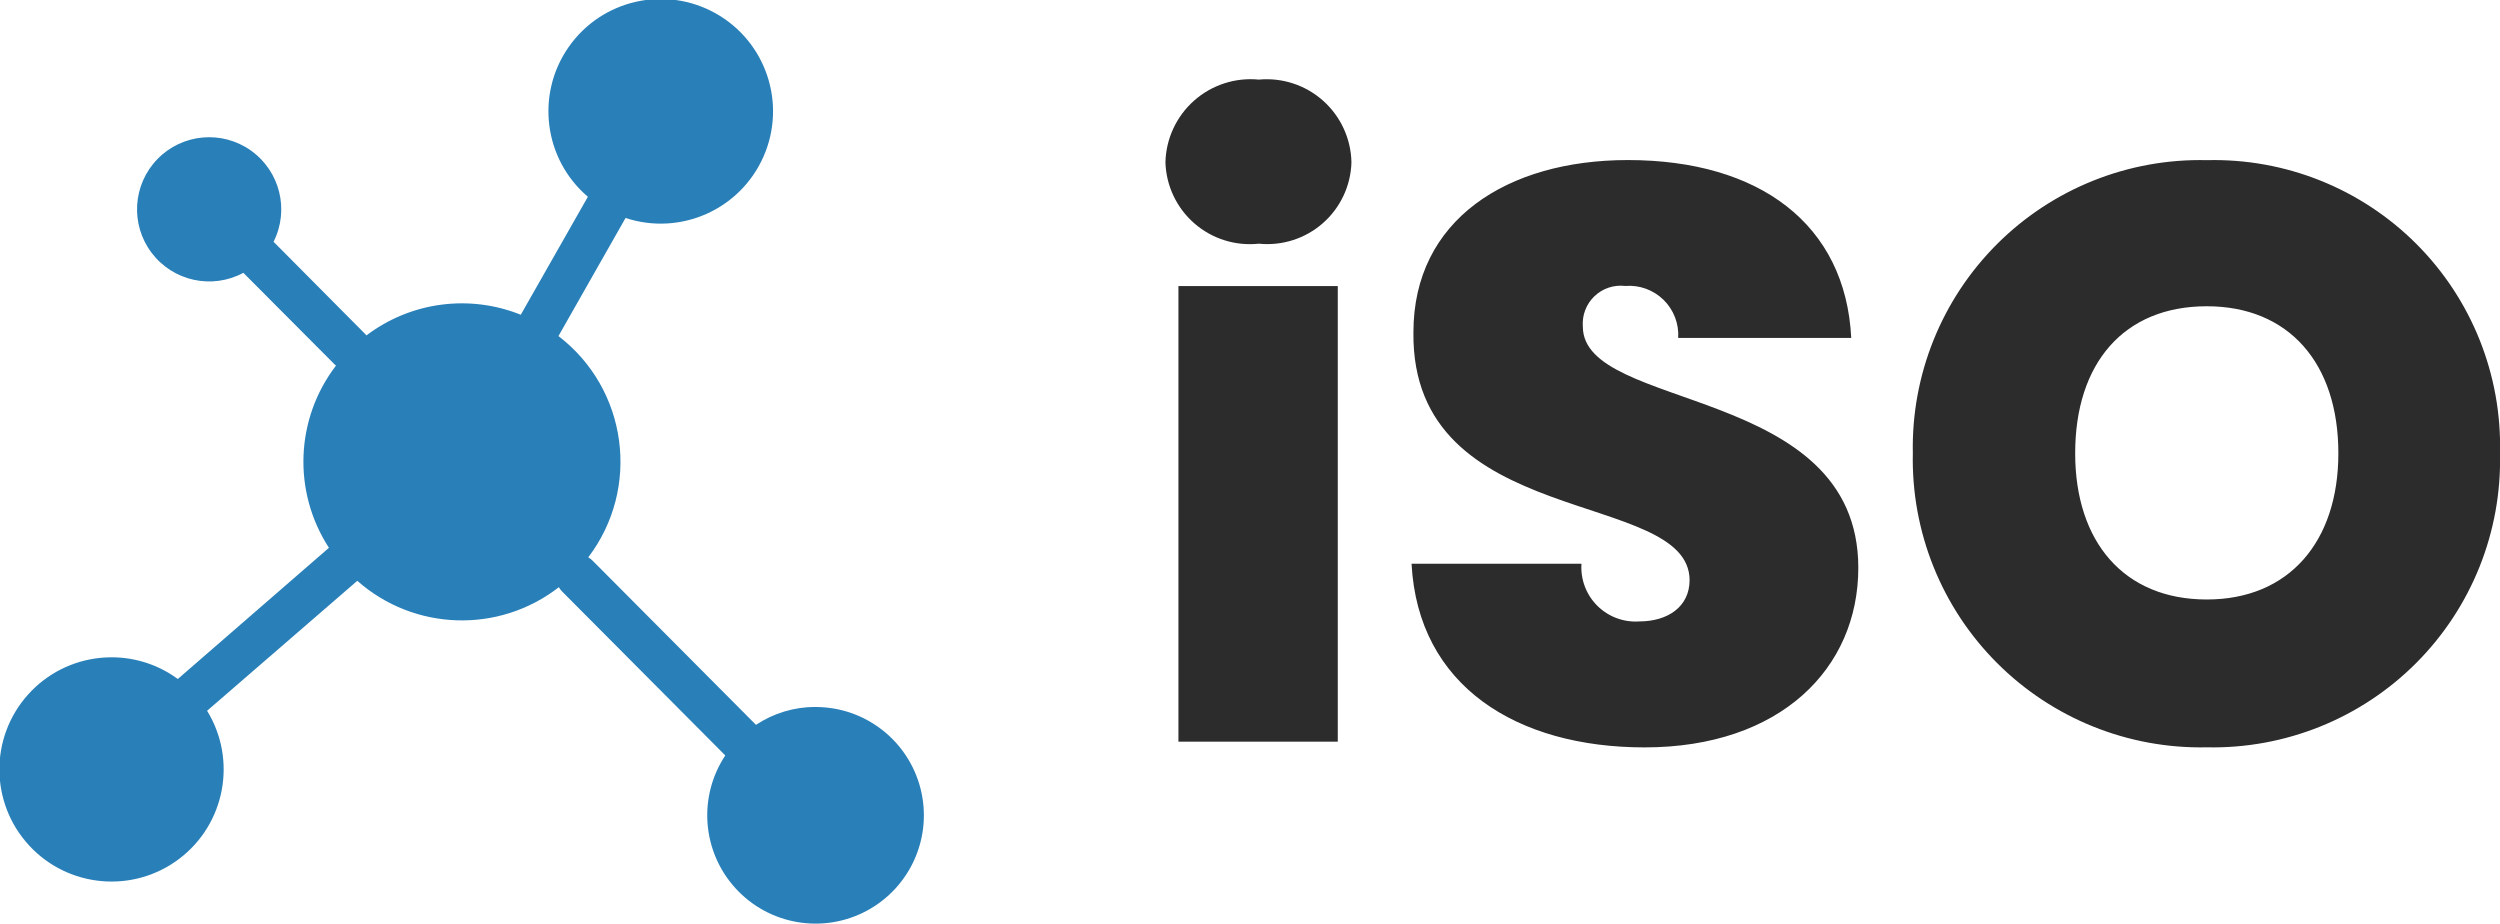
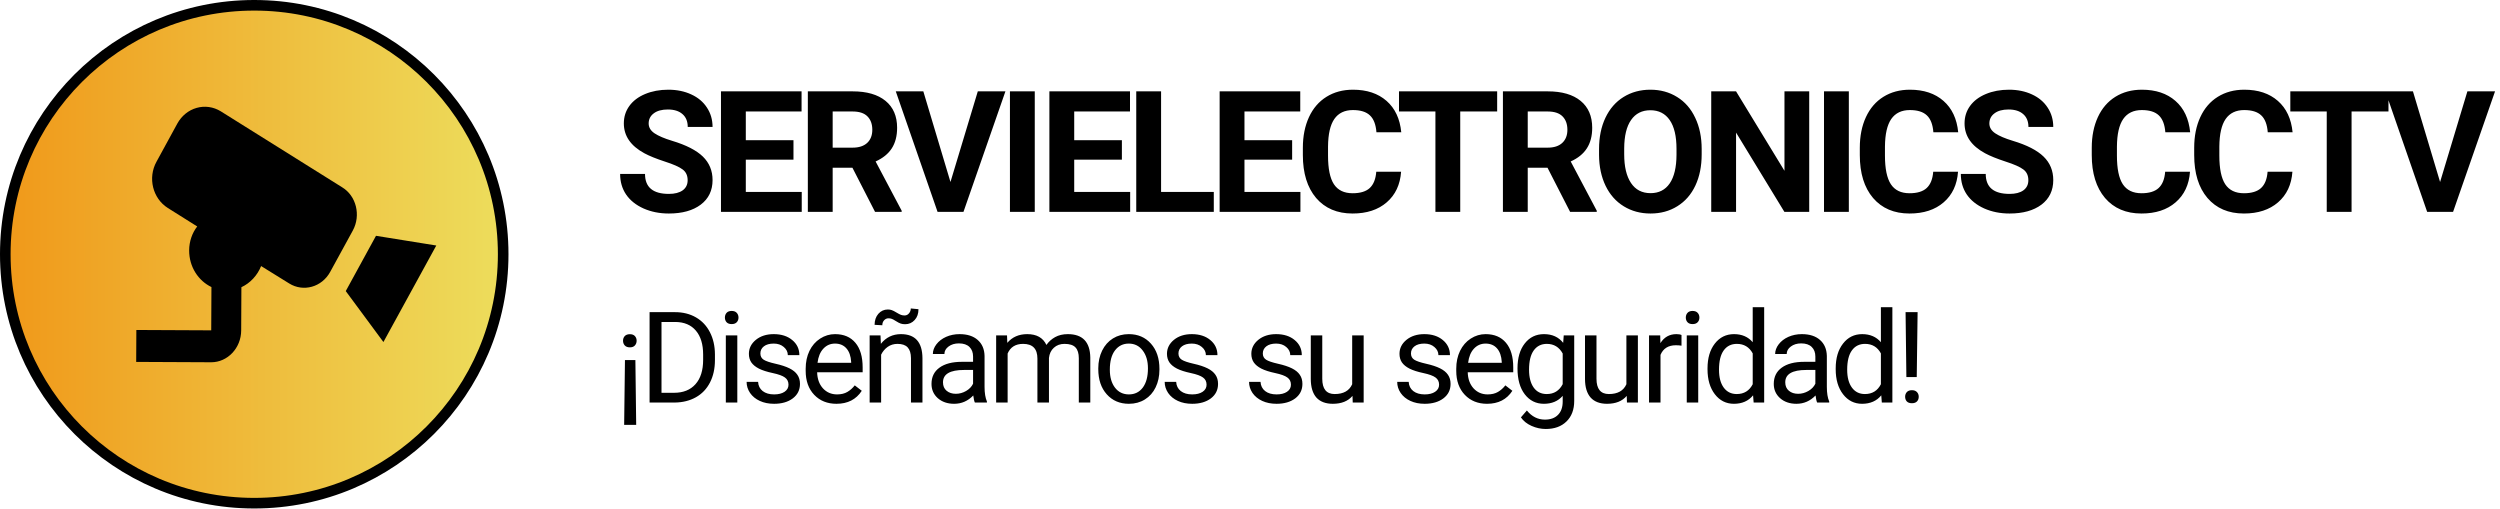
- <svg xmlns="http://www.w3.org/2000/svg" width="70.789" height="26.154" viewBox="0 0 70.789 26.154">
-   <g id="logo" transform="translate(-138.92 -36)">
-     <g id="Group_27" data-name="Group 27" transform="translate(-2)">
-       <path id="Path_42" data-name="Path 42" d="M1.288,0H5.8V-12.9H1.288ZM3.565-14.1a2.383,2.383,0,0,0,2.622-2.3,2.4,2.4,0,0,0-2.622-2.346A2.411,2.411,0,0,0,.92-16.4,2.391,2.391,0,0,0,3.565-14.1ZM20.539-4.922c0-5.2-7.8-4.416-7.8-6.831a1.075,1.075,0,0,1,1.2-1.15,1.391,1.391,0,0,1,1.5,1.472h4.9c-.161-3.22-2.6-5.037-6.325-5.037-3.427,0-6.072,1.7-6.072,4.876-.069,5.635,7.8,4.416,7.82,7.015,0,.759-.621,1.173-1.426,1.173A1.535,1.535,0,0,1,12.7-5.037H7.889c.184,3.473,2.99,5.2,6.6,5.2C18.331.161,20.539-2.07,20.539-4.922Zm18.17-3.243a8.1,8.1,0,0,0-8.3-8.3,8.134,8.134,0,0,0-8.326,8.3A8.153,8.153,0,0,0,30.406.161,8.134,8.134,0,0,0,38.709-8.165Zm-12.029,0c0-2.553,1.38-4.163,3.726-4.163,2.323,0,3.726,1.61,3.726,4.163,0,2.507-1.4,4.14-3.726,4.14C28.06-4.025,26.68-5.658,26.68-8.165Z" transform="translate(173 57)" fill="#2c2c2c" />
-       <path id="Path_41" data-name="Path 41" d="M23.091,20.071a3.051,3.051,0,0,0-1.685.507l-4.621-4.643a.611.611,0,0,0-.128-.1,4.479,4.479,0,0,0-.844-6.265l1.9-3.344a3.18,3.18,0,1,0-1.067-.6l-1.9,3.34a4.474,4.474,0,0,0-4.371.586c-.009-.011-.017-.023-.027-.033L7.746,6.9a2.042,2.042,0,1,0-.855.879l2.59,2.6c.01.01.022.018.033.027a4.473,4.473,0,0,0-.2,5.159L5.035,19.28a3.175,3.175,0,1,0,.829.9L10.117,16.5a4.475,4.475,0,0,0,5.707.181.6.6,0,0,0,.092.121l4.621,4.643a3.067,3.067,0,1,0,2.555-1.372Z" transform="translate(140.92 35.946)" fill=" #2980b9" />
-     </g>
-   </g>
+ <svg xmlns="http://www.w3.org/2000/svg" width="118" height="24" viewBox="0 0 118 24" fill="none">
+   <circle cx="12" cy="12" r="11.75" fill="url(#paint0_linear_2:28)" stroke="black" stroke-width="0.5" />
+   <path d="M32.457 8.508C32.457 8.286 32.379 8.117 32.223 8C32.066 7.88 31.785 7.755 31.379 7.625C30.973 7.492 30.651 7.362 30.414 7.234C29.768 6.885 29.445 6.415 29.445 5.824C29.445 5.517 29.531 5.243 29.703 5.004C29.878 4.762 30.126 4.573 30.449 4.438C30.775 4.302 31.139 4.234 31.543 4.234C31.949 4.234 32.311 4.309 32.629 4.457C32.947 4.603 33.193 4.81 33.367 5.078C33.544 5.346 33.633 5.651 33.633 5.992H32.461C32.461 5.732 32.379 5.53 32.215 5.387C32.051 5.241 31.82 5.168 31.523 5.168C31.237 5.168 31.014 5.229 30.855 5.352C30.697 5.471 30.617 5.63 30.617 5.828C30.617 6.013 30.71 6.168 30.895 6.293C31.082 6.418 31.357 6.535 31.719 6.645C32.385 6.845 32.871 7.094 33.176 7.391C33.48 7.688 33.633 8.057 33.633 8.5C33.633 8.992 33.447 9.379 33.074 9.66C32.702 9.939 32.2 10.078 31.57 10.078C31.133 10.078 30.734 9.999 30.375 9.84C30.016 9.678 29.741 9.458 29.551 9.18C29.363 8.901 29.27 8.578 29.27 8.211H30.445C30.445 8.839 30.82 9.152 31.57 9.152C31.849 9.152 32.066 9.096 32.223 8.984C32.379 8.87 32.457 8.711 32.457 8.508ZM37.452 7.535H35.202V9.059H37.842V10H34.03V4.312H37.834V5.262H35.202V6.617H37.452V7.535ZM40.235 7.918H39.302V10H38.13V4.312H40.243C40.915 4.312 41.433 4.462 41.798 4.762C42.162 5.061 42.344 5.484 42.344 6.031C42.344 6.419 42.26 6.743 42.091 7.004C41.924 7.262 41.67 7.467 41.329 7.621L42.559 9.945V10H41.302L40.235 7.918ZM39.302 6.969H40.247C40.541 6.969 40.769 6.895 40.931 6.746C41.092 6.595 41.173 6.388 41.173 6.125C41.173 5.857 41.096 5.646 40.942 5.492C40.791 5.339 40.558 5.262 40.243 5.262H39.302V6.969ZM44.862 8.59L46.152 4.312H47.456L45.476 10H44.253L42.281 4.312H43.581L44.862 8.59ZM48.841 10H47.669V4.312H48.841V10ZM52.953 7.535H50.703V9.059H53.344V10H49.531V4.312H53.336V5.262H50.703V6.617H52.953V7.535ZM54.803 9.059H57.291V10H53.631V4.312H54.803V9.059ZM60.989 7.535H58.739V9.059H61.38V10H57.567V4.312H61.372V5.262H58.739V6.617H60.989V7.535ZM66.132 8.105C66.088 8.717 65.861 9.199 65.452 9.551C65.046 9.902 64.51 10.078 63.843 10.078C63.114 10.078 62.54 9.833 62.12 9.344C61.704 8.852 61.495 8.177 61.495 7.32V6.973C61.495 6.426 61.592 5.944 61.784 5.527C61.977 5.111 62.252 4.792 62.609 4.57C62.968 4.346 63.385 4.234 63.859 4.234C64.515 4.234 65.043 4.41 65.445 4.762C65.846 5.113 66.077 5.607 66.14 6.242H64.968C64.939 5.875 64.837 5.609 64.659 5.445C64.485 5.279 64.218 5.195 63.859 5.195C63.468 5.195 63.175 5.336 62.98 5.617C62.787 5.896 62.688 6.329 62.683 6.918V7.348C62.683 7.962 62.775 8.411 62.96 8.695C63.148 8.979 63.442 9.121 63.843 9.121C64.205 9.121 64.475 9.039 64.652 8.875C64.831 8.708 64.934 8.452 64.96 8.105H66.132ZM70.666 5.262H68.923V10H67.752V5.262H66.033V4.312H70.666V5.262ZM73.043 7.918H72.109V10H70.938V4.312H73.051C73.723 4.312 74.241 4.462 74.606 4.762C74.97 5.061 75.152 5.484 75.152 6.031C75.152 6.419 75.068 6.743 74.898 7.004C74.732 7.262 74.478 7.467 74.137 7.621L75.367 9.945V10H74.109L73.043 7.918ZM72.109 6.969H73.055C73.349 6.969 73.577 6.895 73.738 6.746C73.9 6.595 73.981 6.388 73.981 6.125C73.981 5.857 73.904 5.646 73.75 5.492C73.599 5.339 73.366 5.262 73.051 5.262H72.109V6.969ZM80.319 7.285C80.319 7.845 80.22 8.336 80.022 8.758C79.824 9.18 79.54 9.505 79.17 9.734C78.803 9.964 78.381 10.078 77.905 10.078C77.433 10.078 77.013 9.965 76.643 9.738C76.273 9.512 75.987 9.189 75.784 8.77C75.581 8.348 75.478 7.863 75.475 7.316V7.035C75.475 6.475 75.575 5.983 75.776 5.559C75.979 5.132 76.264 4.805 76.631 4.578C77.001 4.349 77.423 4.234 77.897 4.234C78.371 4.234 78.791 4.349 79.159 4.578C79.528 4.805 79.814 5.132 80.014 5.559C80.217 5.983 80.319 6.474 80.319 7.031V7.285ZM79.131 7.027C79.131 6.431 79.025 5.978 78.811 5.668C78.597 5.358 78.293 5.203 77.897 5.203C77.504 5.203 77.2 5.357 76.987 5.664C76.773 5.969 76.665 6.417 76.662 7.008V7.285C76.662 7.866 76.769 8.316 76.983 8.637C77.196 8.957 77.504 9.117 77.905 9.117C78.298 9.117 78.6 8.964 78.811 8.656C79.022 8.346 79.129 7.896 79.131 7.305V7.027ZM85.395 10H84.223L81.942 6.258V10H80.77V4.312H81.942L84.227 8.062V4.312H85.395V10ZM87.265 10H86.093V4.312H87.265V10ZM92.419 8.105C92.375 8.717 92.149 9.199 91.74 9.551C91.334 9.902 90.797 10.078 90.13 10.078C89.401 10.078 88.827 9.833 88.408 9.344C87.991 8.852 87.783 8.177 87.783 7.32V6.973C87.783 6.426 87.879 5.944 88.072 5.527C88.265 5.111 88.539 4.792 88.896 4.57C89.255 4.346 89.672 4.234 90.146 4.234C90.802 4.234 91.331 4.41 91.732 4.762C92.133 5.113 92.365 5.607 92.427 6.242H91.255C91.227 5.875 91.124 5.609 90.947 5.445C90.772 5.279 90.505 5.195 90.146 5.195C89.755 5.195 89.463 5.336 89.267 5.617C89.075 5.896 88.975 6.329 88.97 6.918V7.348C88.97 7.962 89.063 8.411 89.248 8.695C89.435 8.979 89.729 9.121 90.13 9.121C90.492 9.121 90.762 9.039 90.939 8.875C91.119 8.708 91.222 8.452 91.248 8.105H92.419ZM95.738 8.508C95.738 8.286 95.66 8.117 95.504 8C95.348 7.88 95.066 7.755 94.66 7.625C94.254 7.492 93.932 7.362 93.695 7.234C93.049 6.885 92.727 6.415 92.727 5.824C92.727 5.517 92.812 5.243 92.984 5.004C93.159 4.762 93.408 4.573 93.731 4.438C94.056 4.302 94.421 4.234 94.824 4.234C95.231 4.234 95.592 4.309 95.91 4.457C96.228 4.603 96.474 4.81 96.648 5.078C96.826 5.346 96.914 5.651 96.914 5.992H95.742C95.742 5.732 95.66 5.53 95.496 5.387C95.332 5.241 95.102 5.168 94.805 5.168C94.518 5.168 94.296 5.229 94.137 5.352C93.978 5.471 93.898 5.63 93.898 5.828C93.898 6.013 93.991 6.168 94.176 6.293C94.363 6.418 94.638 6.535 95 6.645C95.667 6.845 96.152 7.094 96.457 7.391C96.762 7.688 96.914 8.057 96.914 8.5C96.914 8.992 96.728 9.379 96.356 9.66C95.983 9.939 95.482 10.078 94.852 10.078C94.414 10.078 94.016 9.999 93.656 9.84C93.297 9.678 93.022 9.458 92.832 9.18C92.644 8.901 92.551 8.578 92.551 8.211H93.727C93.727 8.839 94.102 9.152 94.852 9.152C95.13 9.152 95.348 9.096 95.504 8.984C95.66 8.87 95.738 8.711 95.738 8.508ZM103.368 8.105C103.324 8.717 103.097 9.199 102.688 9.551C102.282 9.902 101.746 10.078 101.079 10.078C100.35 10.078 99.775 9.833 99.356 9.344C98.94 8.852 98.731 8.177 98.731 7.32V6.973C98.731 6.426 98.828 5.944 99.02 5.527C99.213 5.111 99.488 4.792 99.844 4.57C100.204 4.346 100.621 4.234 101.095 4.234C101.751 4.234 102.279 4.41 102.68 4.762C103.082 5.113 103.313 5.607 103.376 6.242H102.204C102.175 5.875 102.072 5.609 101.895 5.445C101.721 5.279 101.454 5.195 101.095 5.195C100.704 5.195 100.411 5.336 100.216 5.617C100.023 5.896 99.924 6.329 99.919 6.918V7.348C99.919 7.962 100.011 8.411 100.196 8.695C100.384 8.979 100.678 9.121 101.079 9.121C101.441 9.121 101.71 9.039 101.887 8.875C102.067 8.708 102.17 8.452 102.196 8.105H103.368ZM108.202 8.105C108.158 8.717 107.932 9.199 107.523 9.551C107.116 9.902 106.58 10.078 105.913 10.078C105.184 10.078 104.61 9.833 104.191 9.344C103.774 8.852 103.566 8.177 103.566 7.32V6.973C103.566 6.426 103.662 5.944 103.855 5.527C104.047 5.111 104.322 4.792 104.679 4.57C105.038 4.346 105.455 4.234 105.929 4.234C106.585 4.234 107.114 4.41 107.515 4.762C107.916 5.113 108.148 5.607 108.21 6.242H107.038C107.01 5.875 106.907 5.609 106.73 5.445C106.555 5.279 106.288 5.195 105.929 5.195C105.538 5.195 105.245 5.336 105.05 5.617C104.857 5.896 104.758 6.329 104.753 6.918V7.348C104.753 7.962 104.846 8.411 105.03 8.695C105.218 8.979 105.512 9.121 105.913 9.121C106.275 9.121 106.545 9.039 106.722 8.875C106.902 8.708 107.004 8.452 107.03 8.105H108.202ZM112.736 5.262H110.994V10H109.822V5.262H108.103V4.312H112.736V5.262ZM115.172 8.59L116.461 4.312H117.766L115.785 10H114.562L112.59 4.312H113.891L115.172 8.59Z" fill="black" />
+   <path d="M29.498 16.996H29.99L30.028 20.055H29.46L29.498 16.996ZM30.049 16.082C30.049 16.17 30.021 16.244 29.967 16.305C29.914 16.365 29.835 16.395 29.73 16.395C29.624 16.395 29.544 16.365 29.489 16.305C29.435 16.244 29.407 16.17 29.407 16.082C29.407 15.994 29.435 15.921 29.489 15.862C29.544 15.804 29.624 15.774 29.73 15.774C29.835 15.774 29.914 15.804 29.967 15.862C30.021 15.921 30.049 15.994 30.049 16.082ZM30.66 19V14.734H31.864C32.235 14.734 32.563 14.816 32.848 14.98C33.134 15.145 33.353 15.378 33.508 15.681C33.664 15.983 33.743 16.331 33.745 16.724V16.996C33.745 17.398 33.667 17.751 33.511 18.054C33.356 18.356 33.135 18.589 32.846 18.751C32.558 18.913 32.223 18.996 31.841 19H30.66ZM31.223 15.197V18.54H31.814C32.248 18.54 32.585 18.405 32.825 18.136C33.067 17.866 33.188 17.482 33.188 16.984V16.735C33.188 16.251 33.074 15.875 32.846 15.607C32.619 15.338 32.297 15.201 31.879 15.197H31.223ZM34.801 19H34.259V15.83H34.801V19ZM34.215 14.989C34.215 14.901 34.242 14.827 34.294 14.767C34.349 14.706 34.429 14.676 34.535 14.676C34.64 14.676 34.72 14.706 34.775 14.767C34.83 14.827 34.857 14.901 34.857 14.989C34.857 15.077 34.83 15.15 34.775 15.209C34.72 15.268 34.64 15.297 34.535 15.297C34.429 15.297 34.349 15.268 34.294 15.209C34.242 15.15 34.215 15.077 34.215 14.989ZM37.217 18.159C37.217 18.013 37.161 17.899 37.05 17.819C36.941 17.737 36.748 17.667 36.473 17.608C36.2 17.55 35.982 17.48 35.82 17.398C35.66 17.315 35.54 17.218 35.462 17.105C35.386 16.991 35.348 16.856 35.348 16.7C35.348 16.44 35.457 16.221 35.676 16.041C35.897 15.861 36.178 15.771 36.52 15.771C36.879 15.771 37.17 15.864 37.393 16.05C37.618 16.235 37.73 16.473 37.73 16.762H37.185C37.185 16.613 37.121 16.485 36.995 16.378C36.87 16.27 36.711 16.217 36.52 16.217C36.323 16.217 36.168 16.26 36.057 16.346C35.946 16.432 35.89 16.544 35.89 16.683C35.89 16.814 35.942 16.912 36.045 16.979C36.149 17.045 36.335 17.108 36.605 17.169C36.876 17.23 37.096 17.302 37.264 17.386C37.432 17.47 37.556 17.571 37.636 17.69C37.718 17.808 37.759 17.951 37.759 18.121C37.759 18.404 37.646 18.632 37.419 18.804C37.193 18.974 36.899 19.059 36.538 19.059C36.284 19.059 36.059 19.014 35.864 18.924C35.668 18.834 35.515 18.709 35.404 18.549C35.294 18.387 35.24 18.212 35.24 18.024H35.782C35.791 18.206 35.864 18.351 35.998 18.458C36.135 18.564 36.315 18.616 36.538 18.616C36.743 18.616 36.907 18.575 37.03 18.493C37.155 18.409 37.217 18.298 37.217 18.159ZM39.481 19.059C39.051 19.059 38.701 18.918 38.432 18.637C38.162 18.354 38.028 17.976 38.028 17.503V17.403C38.028 17.089 38.087 16.809 38.206 16.562C38.327 16.314 38.495 16.121 38.71 15.982C38.927 15.842 39.161 15.771 39.413 15.771C39.825 15.771 40.146 15.907 40.374 16.179C40.603 16.45 40.717 16.839 40.717 17.345V17.57H38.569C38.577 17.883 38.668 18.136 38.842 18.329C39.018 18.52 39.24 18.616 39.51 18.616C39.701 18.616 39.864 18.577 39.996 18.499C40.129 18.421 40.245 18.317 40.345 18.189L40.676 18.446C40.41 18.855 40.012 19.059 39.481 19.059ZM39.413 16.217C39.194 16.217 39.011 16.297 38.862 16.457C38.714 16.615 38.622 16.838 38.587 17.125H40.175V17.084C40.159 16.809 40.085 16.596 39.952 16.445C39.819 16.293 39.64 16.217 39.413 16.217ZM41.56 15.83L41.577 16.229C41.819 15.924 42.136 15.771 42.526 15.771C43.196 15.771 43.534 16.149 43.54 16.905V19H42.998V16.902C42.996 16.674 42.943 16.505 42.84 16.395C42.738 16.286 42.579 16.231 42.362 16.231C42.187 16.231 42.032 16.278 41.899 16.372C41.767 16.466 41.663 16.589 41.589 16.741V19H41.047V15.83H41.56ZM43.352 14.594C43.352 14.805 43.292 14.976 43.171 15.106C43.052 15.237 42.902 15.303 42.723 15.303C42.643 15.303 42.573 15.293 42.515 15.273C42.456 15.254 42.379 15.214 42.283 15.153C42.19 15.093 42.121 15.057 42.078 15.045C42.037 15.031 41.989 15.024 41.935 15.024C41.855 15.024 41.786 15.056 41.73 15.118C41.673 15.179 41.645 15.257 41.645 15.352L41.281 15.332C41.281 15.123 41.34 14.95 41.457 14.813C41.576 14.677 41.727 14.608 41.908 14.608C41.977 14.608 42.038 14.618 42.093 14.638C42.148 14.657 42.222 14.695 42.315 14.752C42.409 14.809 42.48 14.846 42.529 14.863C42.58 14.881 42.636 14.89 42.696 14.89C42.78 14.89 42.85 14.856 42.904 14.79C42.961 14.724 42.989 14.646 42.989 14.559L43.352 14.594ZM46.014 19C45.983 18.938 45.958 18.826 45.938 18.666C45.686 18.928 45.386 19.059 45.036 19.059C44.723 19.059 44.467 18.971 44.265 18.795C44.066 18.617 43.967 18.393 43.967 18.121C43.967 17.791 44.092 17.535 44.342 17.354C44.594 17.17 44.947 17.078 45.402 17.078H45.929V16.829C45.929 16.64 45.873 16.489 45.76 16.378C45.646 16.265 45.479 16.208 45.259 16.208C45.065 16.208 44.903 16.257 44.772 16.355C44.641 16.452 44.576 16.57 44.576 16.709H44.031C44.031 16.551 44.087 16.398 44.198 16.252C44.311 16.104 44.464 15.986 44.655 15.9C44.848 15.815 45.06 15.771 45.291 15.771C45.656 15.771 45.942 15.863 46.149 16.047C46.356 16.229 46.464 16.48 46.471 16.8V18.259C46.471 18.55 46.509 18.781 46.583 18.953V19H46.014ZM45.115 18.587C45.285 18.587 45.446 18.543 45.598 18.455C45.751 18.367 45.861 18.253 45.929 18.112V17.462H45.505C44.841 17.462 44.509 17.656 44.509 18.045C44.509 18.215 44.565 18.348 44.678 18.443C44.792 18.539 44.937 18.587 45.115 18.587ZM47.531 15.83L47.545 16.182C47.778 15.908 48.091 15.771 48.486 15.771C48.929 15.771 49.231 15.941 49.391 16.281C49.497 16.129 49.633 16.006 49.801 15.912C49.971 15.818 50.172 15.771 50.402 15.771C51.097 15.771 51.451 16.14 51.462 16.876V19H50.92V16.908C50.92 16.682 50.869 16.513 50.765 16.401C50.662 16.288 50.488 16.231 50.244 16.231C50.043 16.231 49.876 16.292 49.743 16.413C49.61 16.532 49.533 16.693 49.511 16.896V19H48.966V16.923C48.966 16.462 48.741 16.231 48.29 16.231C47.934 16.231 47.691 16.383 47.56 16.686V19H47.018V15.83H47.531ZM51.839 17.386C51.839 17.075 51.9 16.796 52.021 16.548C52.144 16.3 52.314 16.108 52.531 15.974C52.749 15.839 52.998 15.771 53.278 15.771C53.709 15.771 54.058 15.921 54.324 16.22C54.591 16.519 54.725 16.916 54.725 17.412V17.45C54.725 17.759 54.665 18.036 54.546 18.282C54.429 18.526 54.26 18.717 54.039 18.854C53.821 18.99 53.569 19.059 53.284 19.059C52.854 19.059 52.505 18.909 52.238 18.61C51.972 18.311 51.839 17.916 51.839 17.424V17.386ZM52.384 17.45C52.384 17.802 52.465 18.084 52.627 18.297C52.791 18.51 53.01 18.616 53.284 18.616C53.559 18.616 53.778 18.509 53.94 18.294C54.102 18.077 54.183 17.774 54.183 17.386C54.183 17.038 54.1 16.757 53.934 16.542C53.77 16.325 53.551 16.217 53.278 16.217C53.01 16.217 52.794 16.323 52.63 16.536C52.466 16.749 52.384 17.054 52.384 17.45ZM56.95 18.159C56.95 18.013 56.895 17.899 56.783 17.819C56.674 17.737 56.482 17.667 56.206 17.608C55.933 17.55 55.715 17.48 55.553 17.398C55.393 17.315 55.274 17.218 55.196 17.105C55.119 16.991 55.081 16.856 55.081 16.7C55.081 16.44 55.191 16.221 55.409 16.041C55.63 15.861 55.911 15.771 56.253 15.771C56.612 15.771 56.904 15.864 57.126 16.05C57.351 16.235 57.463 16.473 57.463 16.762H56.918C56.918 16.613 56.855 16.485 56.728 16.378C56.603 16.27 56.444 16.217 56.253 16.217C56.056 16.217 55.902 16.26 55.79 16.346C55.679 16.432 55.623 16.544 55.623 16.683C55.623 16.814 55.675 16.912 55.779 16.979C55.882 17.045 56.069 17.108 56.338 17.169C56.61 17.23 56.829 17.302 56.997 17.386C57.165 17.47 57.289 17.571 57.369 17.69C57.451 17.808 57.492 17.951 57.492 18.121C57.492 18.404 57.379 18.632 57.153 18.804C56.926 18.974 56.632 19.059 56.271 19.059C56.017 19.059 55.792 19.014 55.597 18.924C55.402 18.834 55.248 18.709 55.137 18.549C55.028 18.387 54.973 18.212 54.973 18.024H55.515C55.525 18.206 55.597 18.351 55.732 18.458C55.868 18.564 56.048 18.616 56.271 18.616C56.476 18.616 56.64 18.575 56.763 18.493C56.888 18.409 56.95 18.298 56.95 18.159ZM60.932 18.159C60.932 18.013 60.877 17.899 60.765 17.819C60.656 17.737 60.464 17.667 60.188 17.608C59.915 17.55 59.697 17.48 59.535 17.398C59.375 17.315 59.256 17.218 59.178 17.105C59.101 16.991 59.063 16.856 59.063 16.7C59.063 16.44 59.173 16.221 59.391 16.041C59.612 15.861 59.893 15.771 60.235 15.771C60.594 15.771 60.886 15.864 61.108 16.05C61.333 16.235 61.445 16.473 61.445 16.762H60.9C60.9 16.613 60.837 16.485 60.71 16.378C60.585 16.27 60.427 16.217 60.235 16.217C60.038 16.217 59.884 16.26 59.772 16.346C59.661 16.432 59.605 16.544 59.605 16.683C59.605 16.814 59.657 16.912 59.761 16.979C59.864 17.045 60.051 17.108 60.32 17.169C60.592 17.23 60.811 17.302 60.979 17.386C61.147 17.47 61.271 17.571 61.351 17.69C61.433 17.808 61.474 17.951 61.474 18.121C61.474 18.404 61.361 18.632 61.135 18.804C60.908 18.974 60.614 19.059 60.253 19.059C59.999 19.059 59.774 19.014 59.579 18.924C59.384 18.834 59.23 18.709 59.119 18.549C59.01 18.387 58.955 18.212 58.955 18.024H59.497C59.507 18.206 59.579 18.351 59.714 18.458C59.85 18.564 60.03 18.616 60.253 18.616C60.458 18.616 60.622 18.575 60.745 18.493C60.87 18.409 60.932 18.298 60.932 18.159ZM63.837 18.686C63.627 18.935 63.317 19.059 62.909 19.059C62.571 19.059 62.313 18.961 62.135 18.766C61.96 18.568 61.871 18.277 61.869 17.893V15.83H62.411V17.878C62.411 18.358 62.606 18.599 62.997 18.599C63.411 18.599 63.686 18.444 63.823 18.136V15.83H64.365V19H63.849L63.837 18.686ZM67.925 18.159C67.925 18.013 67.869 17.899 67.758 17.819C67.649 17.737 67.456 17.667 67.181 17.608C66.907 17.55 66.69 17.48 66.528 17.398C66.367 17.315 66.248 17.218 66.17 17.105C66.094 16.991 66.056 16.856 66.056 16.7C66.056 16.44 66.165 16.221 66.384 16.041C66.605 15.861 66.886 15.771 67.228 15.771C67.587 15.771 67.878 15.864 68.101 16.05C68.325 16.235 68.438 16.473 68.438 16.762H67.893C67.893 16.613 67.829 16.485 67.702 16.378C67.577 16.27 67.419 16.217 67.228 16.217C67.031 16.217 66.876 16.26 66.765 16.346C66.653 16.432 66.598 16.544 66.598 16.683C66.598 16.814 66.65 16.912 66.753 16.979C66.857 17.045 67.043 17.108 67.313 17.169C67.584 17.23 67.804 17.302 67.972 17.386C68.14 17.47 68.264 17.571 68.344 17.69C68.426 17.808 68.467 17.951 68.467 18.121C68.467 18.404 68.354 18.632 68.127 18.804C67.901 18.974 67.607 19.059 67.245 19.059C66.991 19.059 66.767 19.014 66.572 18.924C66.376 18.834 66.223 18.709 66.112 18.549C66.002 18.387 65.948 18.212 65.948 18.024H66.49C66.499 18.206 66.572 18.351 66.706 18.458C66.843 18.564 67.023 18.616 67.245 18.616C67.45 18.616 67.615 18.575 67.737 18.493C67.862 18.409 67.925 18.298 67.925 18.159ZM70.189 19.059C69.759 19.059 69.409 18.918 69.14 18.637C68.87 18.354 68.735 17.976 68.735 17.503V17.403C68.735 17.089 68.795 16.809 68.914 16.562C69.035 16.314 69.203 16.121 69.418 15.982C69.635 15.842 69.869 15.771 70.121 15.771C70.533 15.771 70.853 15.907 71.082 16.179C71.311 16.45 71.425 16.839 71.425 17.345V17.57H69.277C69.285 17.883 69.376 18.136 69.55 18.329C69.726 18.52 69.948 18.616 70.218 18.616C70.409 18.616 70.571 18.577 70.704 18.499C70.837 18.421 70.953 18.317 71.053 18.189L71.384 18.446C71.118 18.855 70.72 19.059 70.189 19.059ZM70.121 16.217C69.902 16.217 69.719 16.297 69.57 16.457C69.422 16.615 69.33 16.838 69.295 17.125H70.883V17.084C70.867 16.809 70.793 16.596 70.66 16.445C70.527 16.293 70.348 16.217 70.121 16.217ZM71.626 17.389C71.626 16.895 71.74 16.502 71.969 16.211C72.197 15.918 72.5 15.771 72.877 15.771C73.263 15.771 73.565 15.908 73.782 16.182L73.808 15.83H74.303V18.924C74.303 19.334 74.181 19.657 73.937 19.894C73.695 20.13 73.369 20.248 72.959 20.248C72.73 20.248 72.507 20.199 72.288 20.102C72.069 20.004 71.902 19.87 71.787 19.7L72.068 19.375C72.301 19.662 72.585 19.806 72.921 19.806C73.184 19.806 73.389 19.731 73.536 19.583C73.684 19.435 73.759 19.226 73.759 18.956V18.684C73.542 18.934 73.246 19.059 72.871 19.059C72.5 19.059 72.199 18.909 71.969 18.61C71.74 18.311 71.626 17.904 71.626 17.389ZM72.171 17.45C72.171 17.808 72.244 18.089 72.39 18.294C72.537 18.497 72.742 18.599 73.006 18.599C73.347 18.599 73.598 18.443 73.759 18.133V16.686C73.593 16.383 73.344 16.231 73.011 16.231C72.748 16.231 72.542 16.334 72.393 16.539C72.245 16.744 72.171 17.048 72.171 17.45ZM76.781 18.686C76.57 18.935 76.26 19.059 75.852 19.059C75.514 19.059 75.256 18.961 75.079 18.766C74.903 18.568 74.814 18.277 74.812 17.893V15.83H75.354V17.878C75.354 18.358 75.549 18.599 75.94 18.599C76.354 18.599 76.629 18.444 76.766 18.136V15.83H77.308V19H76.793L76.781 18.686ZM79.367 16.316C79.285 16.303 79.196 16.296 79.1 16.296C78.745 16.296 78.503 16.447 78.376 16.75V19H77.834V15.83H78.362L78.371 16.196C78.548 15.913 78.8 15.771 79.126 15.771C79.232 15.771 79.312 15.785 79.367 15.812V16.316ZM80.156 19H79.615V15.83H80.156V19ZM79.57 14.989C79.57 14.901 79.597 14.827 79.65 14.767C79.704 14.706 79.784 14.676 79.89 14.676C79.995 14.676 80.075 14.706 80.13 14.767C80.185 14.827 80.212 14.901 80.212 14.989C80.212 15.077 80.185 15.15 80.13 15.209C80.075 15.268 79.995 15.297 79.89 15.297C79.784 15.297 79.704 15.268 79.65 15.209C79.597 15.15 79.57 15.077 79.57 14.989ZM80.595 17.389C80.595 16.902 80.71 16.512 80.94 16.217C81.171 15.92 81.473 15.771 81.846 15.771C82.217 15.771 82.511 15.898 82.728 16.152V14.5H83.269V19H82.772L82.745 18.66C82.528 18.926 82.227 19.059 81.84 19.059C81.473 19.059 81.173 18.908 80.94 18.607C80.71 18.307 80.595 17.914 80.595 17.43V17.389ZM81.137 17.45C81.137 17.81 81.211 18.091 81.359 18.294C81.508 18.497 81.713 18.599 81.975 18.599C82.318 18.599 82.569 18.444 82.728 18.136V16.68C82.565 16.381 82.316 16.231 81.981 16.231C81.715 16.231 81.508 16.334 81.359 16.539C81.211 16.744 81.137 17.048 81.137 17.45ZM85.77 19C85.739 18.938 85.714 18.826 85.694 18.666C85.442 18.928 85.141 19.059 84.792 19.059C84.479 19.059 84.222 18.971 84.021 18.795C83.822 18.617 83.722 18.393 83.722 18.121C83.722 17.791 83.847 17.535 84.097 17.354C84.349 17.17 84.703 17.078 85.158 17.078H85.685V16.829C85.685 16.64 85.629 16.489 85.515 16.378C85.402 16.265 85.235 16.208 85.014 16.208C84.821 16.208 84.659 16.257 84.528 16.355C84.397 16.452 84.332 16.57 84.332 16.709H83.787C83.787 16.551 83.843 16.398 83.954 16.252C84.067 16.104 84.219 15.986 84.411 15.9C84.604 15.815 84.816 15.771 85.047 15.771C85.412 15.771 85.698 15.863 85.905 16.047C86.112 16.229 86.219 16.48 86.227 16.8V18.259C86.227 18.55 86.264 18.781 86.339 18.953V19H85.77ZM84.871 18.587C85.041 18.587 85.202 18.543 85.354 18.455C85.507 18.367 85.617 18.253 85.685 18.112V17.462H85.26C84.597 17.462 84.264 17.656 84.264 18.045C84.264 18.215 84.321 18.348 84.434 18.443C84.548 18.539 84.693 18.587 84.871 18.587ZM86.645 17.389C86.645 16.902 86.76 16.512 86.991 16.217C87.221 15.92 87.523 15.771 87.896 15.771C88.267 15.771 88.561 15.898 88.778 16.152V14.5H89.32V19H88.822L88.796 18.66C88.579 18.926 88.277 19.059 87.89 19.059C87.523 19.059 87.223 18.908 86.991 18.607C86.76 18.307 86.645 17.914 86.645 17.43V17.389ZM87.187 17.45C87.187 17.81 87.261 18.091 87.41 18.294C87.558 18.497 87.763 18.599 88.025 18.599C88.369 18.599 88.62 18.444 88.778 18.136V16.68C88.616 16.381 88.367 16.231 88.031 16.231C87.765 16.231 87.558 16.334 87.41 16.539C87.261 16.744 87.187 17.048 87.187 17.45ZM90.47 17.796H89.981L89.943 14.734H90.511L90.47 17.796ZM89.922 18.727C89.922 18.64 89.949 18.566 90.001 18.508C90.056 18.447 90.136 18.417 90.242 18.417C90.347 18.417 90.427 18.447 90.482 18.508C90.537 18.566 90.564 18.64 90.564 18.727C90.564 18.815 90.537 18.889 90.482 18.947C90.427 19.004 90.347 19.032 90.242 19.032C90.136 19.032 90.056 19.004 90.001 18.947C89.949 18.889 89.922 18.815 89.922 18.727Z" fill="black" />
+   <path d="M17.747 11.13L16.32 13.739L18.097 16.144L20.593 11.588L17.747 11.13ZM9.97 15.592L9.98 13.549C9.36 13.252 8.925 12.594 8.928 11.818C8.93 11.388 9.074 10.989 9.309 10.689L7.92 9.816C7.208 9.367 6.966 8.394 7.386 7.634L8.371 5.83C8.572 5.466 8.899 5.2 9.282 5.092C9.666 4.984 10.073 5.041 10.417 5.252L16.146 8.838C16.816 9.241 17.045 10.162 16.652 10.883L15.582 12.838C15.19 13.552 14.319 13.797 13.65 13.379L12.325 12.558C12.146 13.002 11.812 13.362 11.394 13.556L11.384 15.599C11.38 16.428 10.741 17.103 9.963 17.099L6.428 17.082L6.436 15.575L9.97 15.592Z" fill="black" />
+   <defs>
+     <linearGradient id="paint0_linear_2:28" x1="0" y1="12" x2="24" y2="12" gradientUnits="userSpaceOnUse">
+       <stop stop-color="#F09819" />
+       <stop offset="1" stop-color="#EDDE5D" />
+     </linearGradient>
+   </defs>
</svg>
